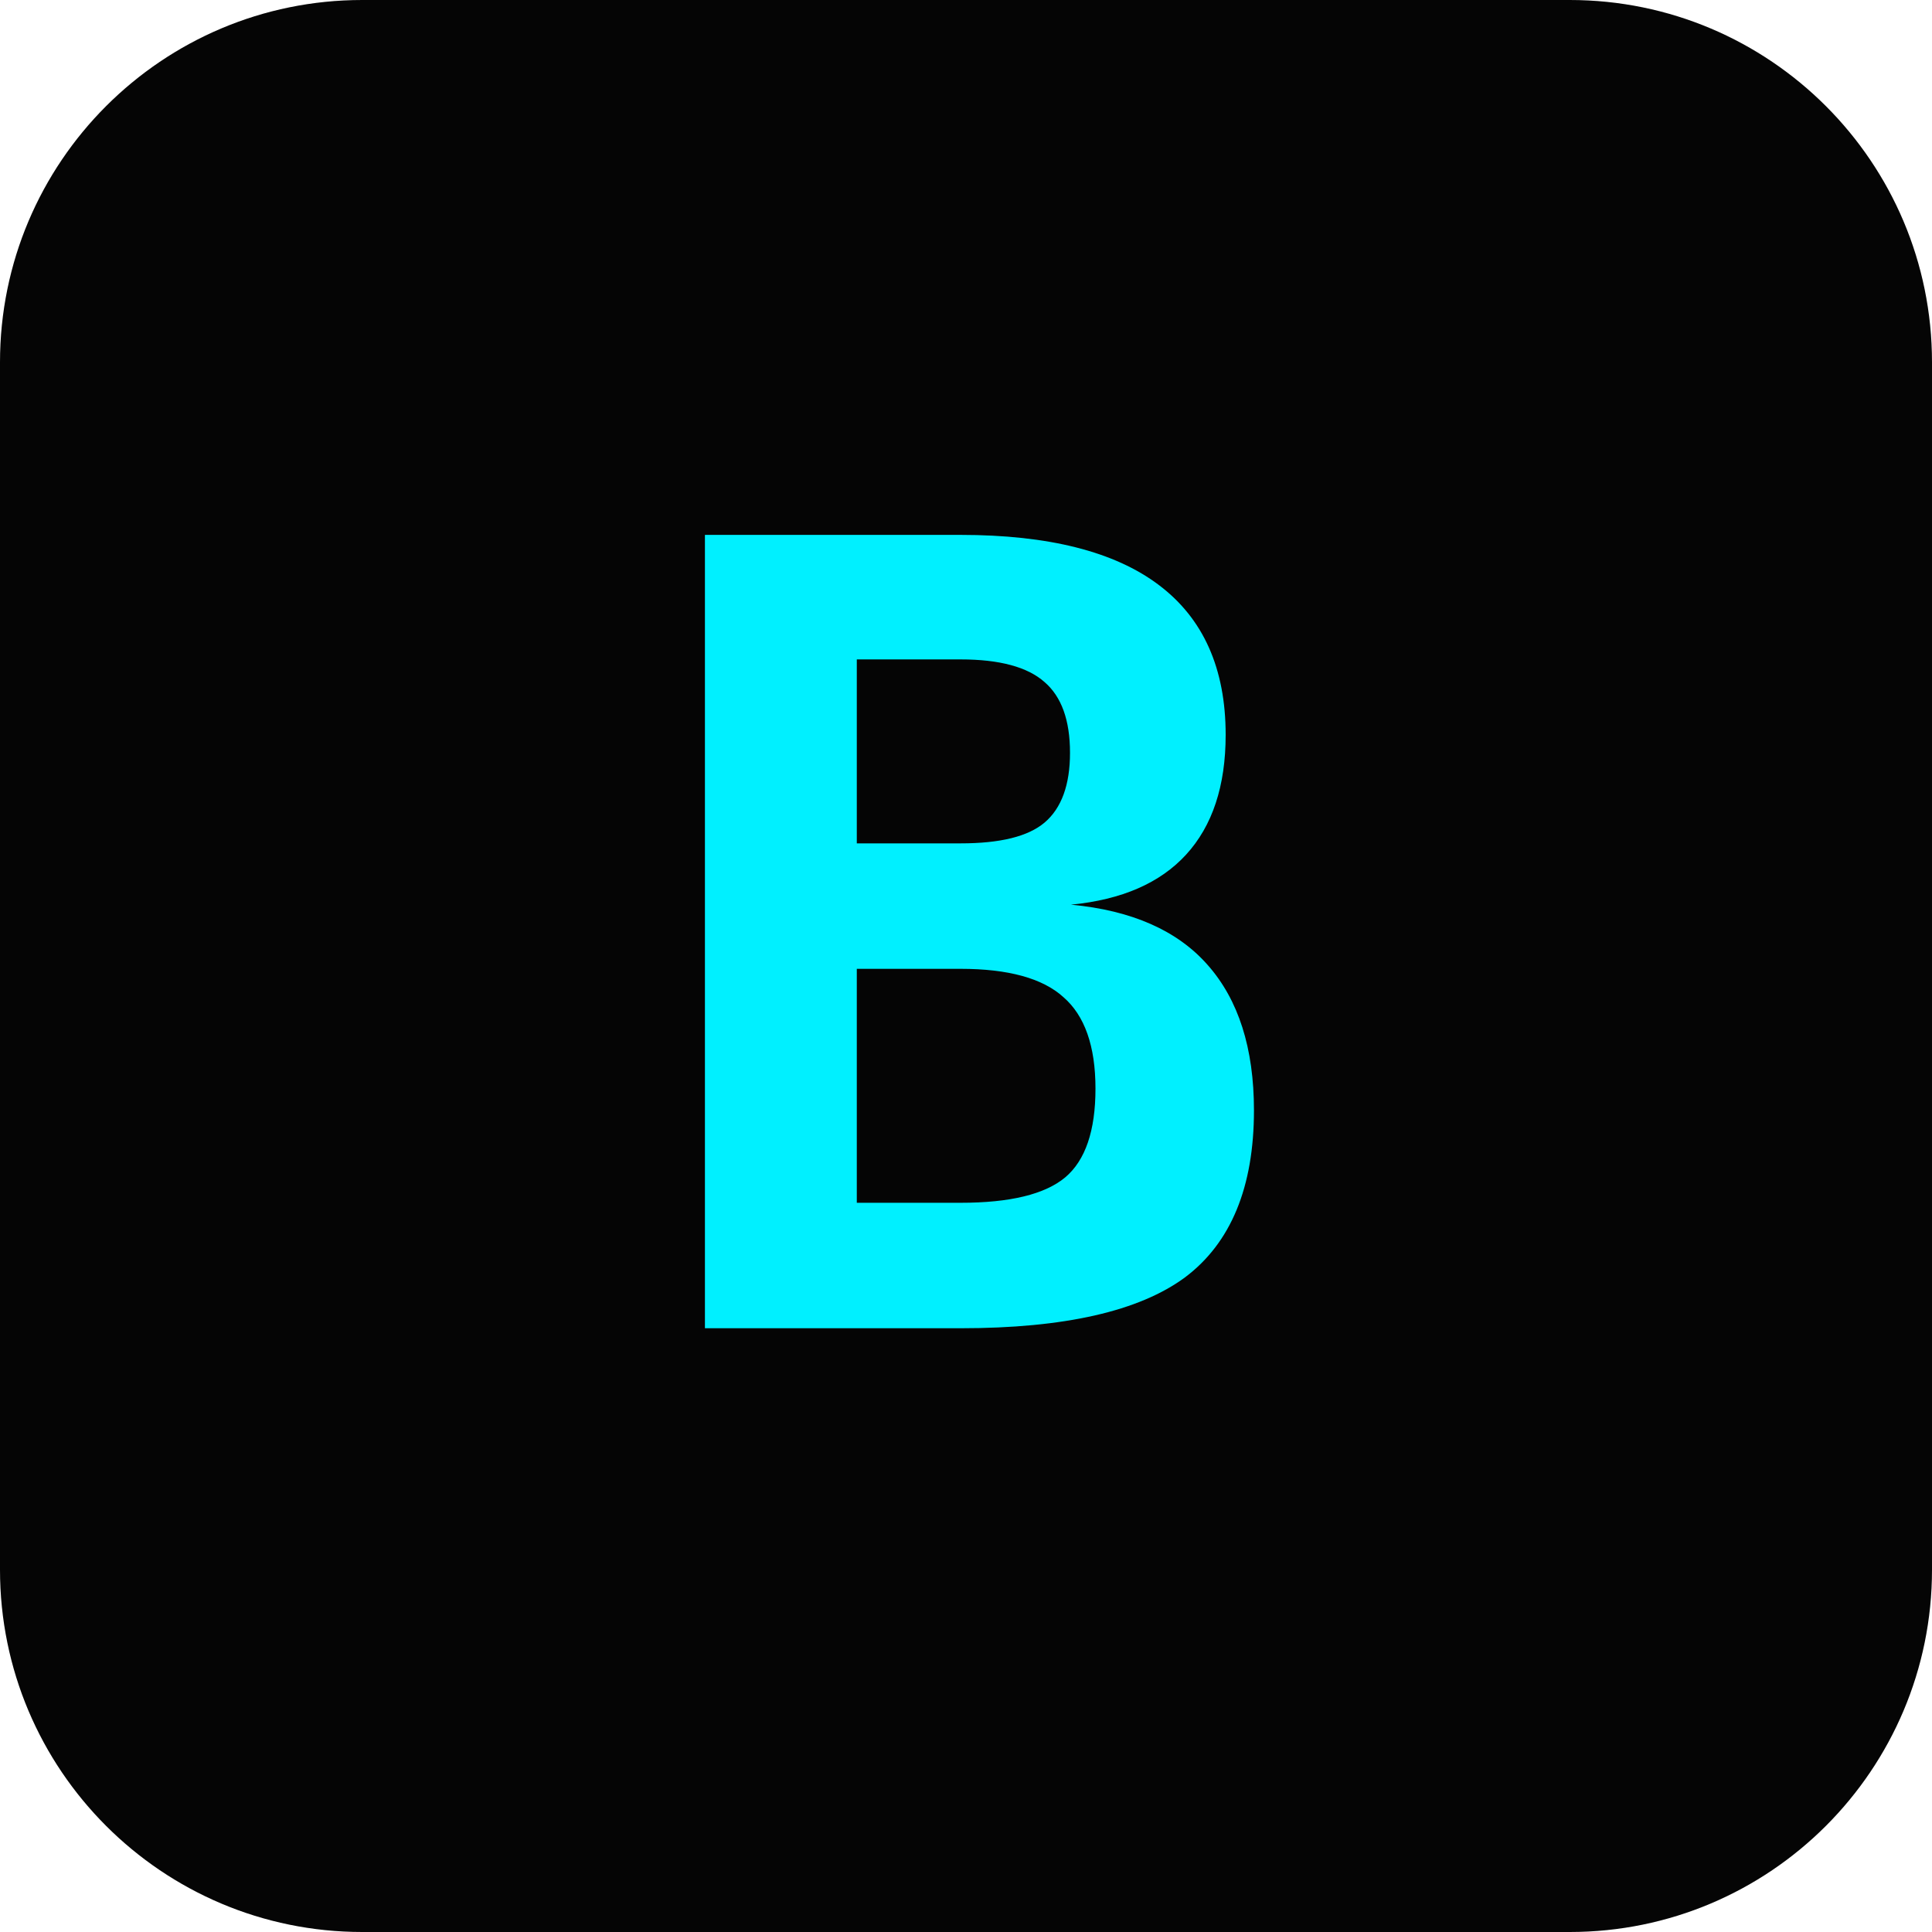
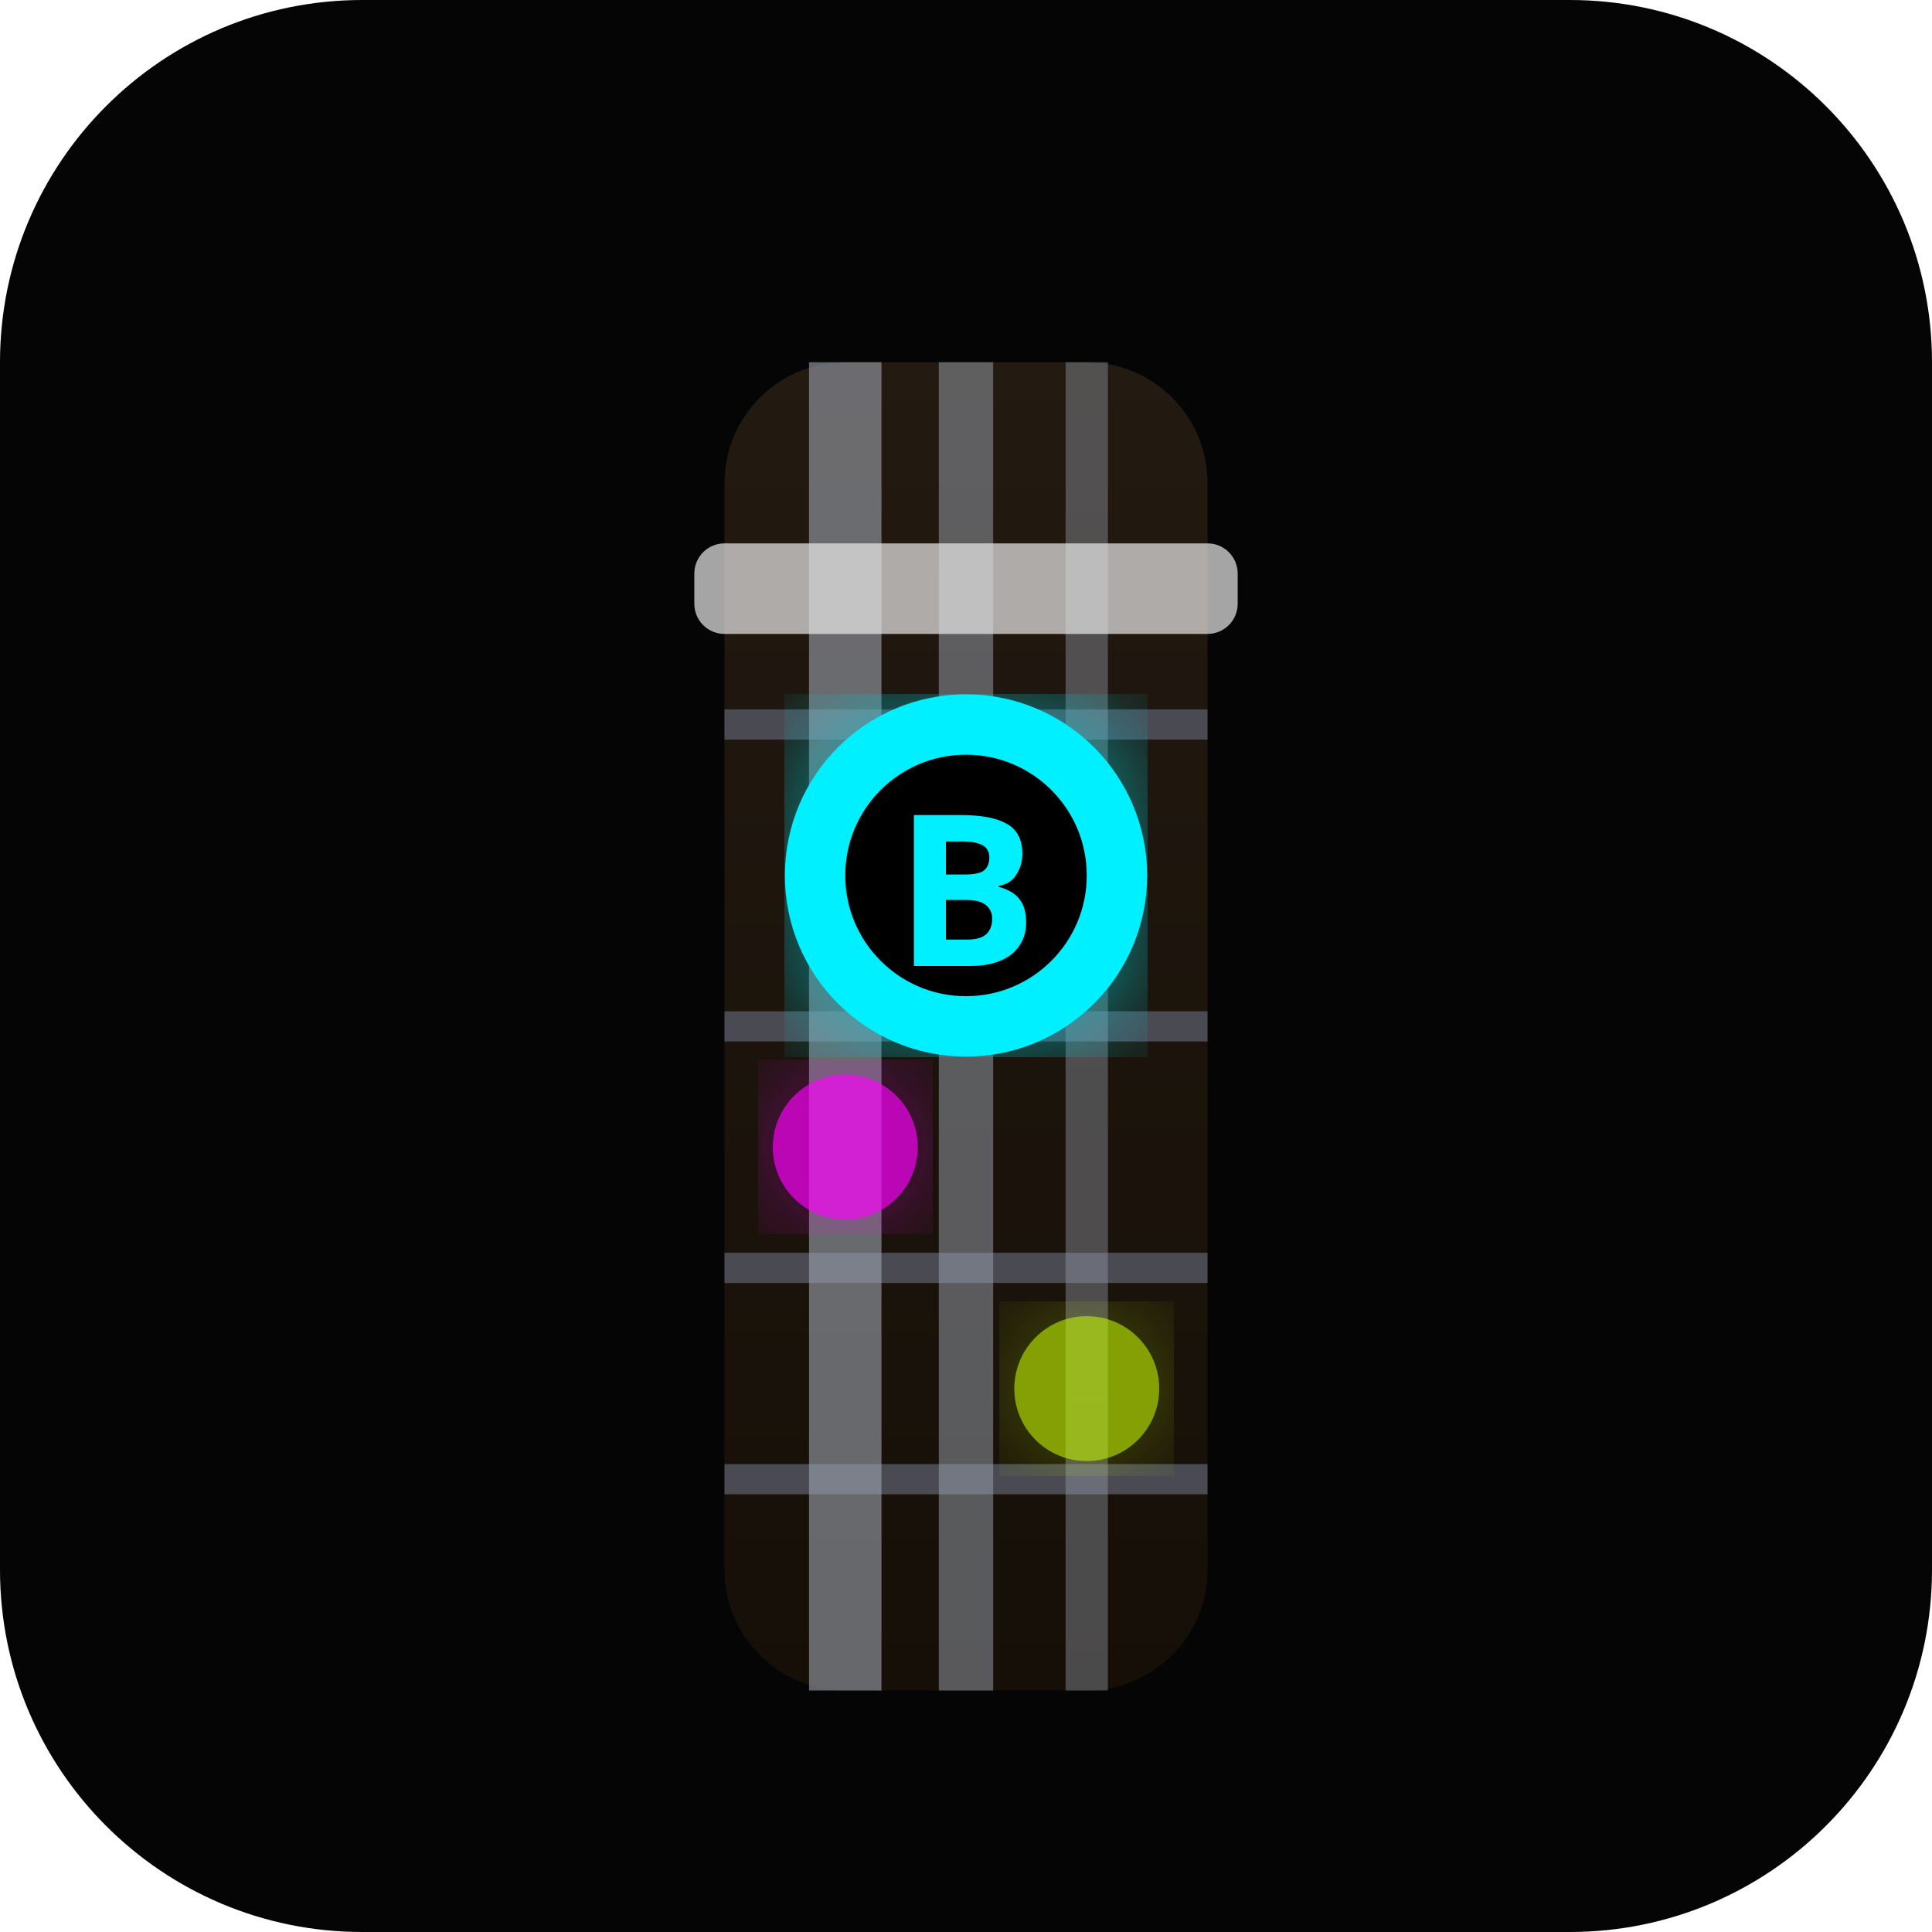
<svg xmlns="http://www.w3.org/2000/svg" viewBox="0 0 32 32">
+   <defs>
+     <filter id="glow">
+       <feGaussianBlur stdDeviation="1.2" result="blur" />
+       <feMerge>
+         <feMergeNode in="blur" />
+         <feMergeNode in="SourceGraphic" />
+       </feMerge>
+     </filter>
+     <linearGradient id="neck" x1="0" y1="0" x2="0" y2="1">
+       <stop offset="0%" stop-color="#2a1f14" />
+       <stop offset="100%" stop-color="#1a1208" />
+     </linearGradient>
+   </defs>
  <rect width="32" height="32" rx="6" fill="#050505" />
-   <text x="16" y="22" text-anchor="middle" font-family="monospace" font-weight="bold" font-size="18" fill="#00F0FF">B</text>
+   <rect x="12" y="6" width="8" height="22" rx="2" fill="url(#neck)" opacity="0.8" />
+   <line x1="12" y1="12" x2="20" y2="12" stroke="#4A4A52" stroke-width="0.5" />
+   <line x1="12" y1="17" x2="20" y2="17" stroke="#4A4A52" stroke-width="0.5" />
+   <line x1="12" y1="21" x2="20" y2="21" stroke="#4A4A52" stroke-width="0.5" />
+   <line x1="12" y1="24.5" x2="20" y2="24.5" stroke="#4A4A52" stroke-width="0.5" />
+   <line x1="14" y1="6" x2="14" y2="28" stroke="#9ca3af" stroke-width="1.2" opacity="0.6" />
+   <line x1="16" y1="6" x2="16" y2="28" stroke="#9ca3af" stroke-width="0.9" opacity="0.5" />
+   <line x1="18" y1="6" x2="18" y2="28" stroke="#9ca3af" stroke-width="0.7" opacity="0.4" />
+   <rect x="11.5" y="9" width="9" height="1.5" rx="0.5" fill="#EAEAEA" opacity="0.7" />
+   <circle cx="16" cy="14.5" r="2.5" fill="#050505" stroke="#00F0FF" stroke-width="1" filter="url(#glow)" />
+   <text x="16" y="16" text-anchor="middle" font-family="sans-serif" font-weight="bold" font-size="3.5" fill="#00F0FF">B</text>
+   <circle cx="14" cy="19" r="1.2" fill="#FF00FF" opacity="0.7" filter="url(#glow)" />
+   <circle cx="18" cy="23" r="1.2" fill="#CCFF00" opacity="0.6" filter="url(#glow)" />
</svg>
